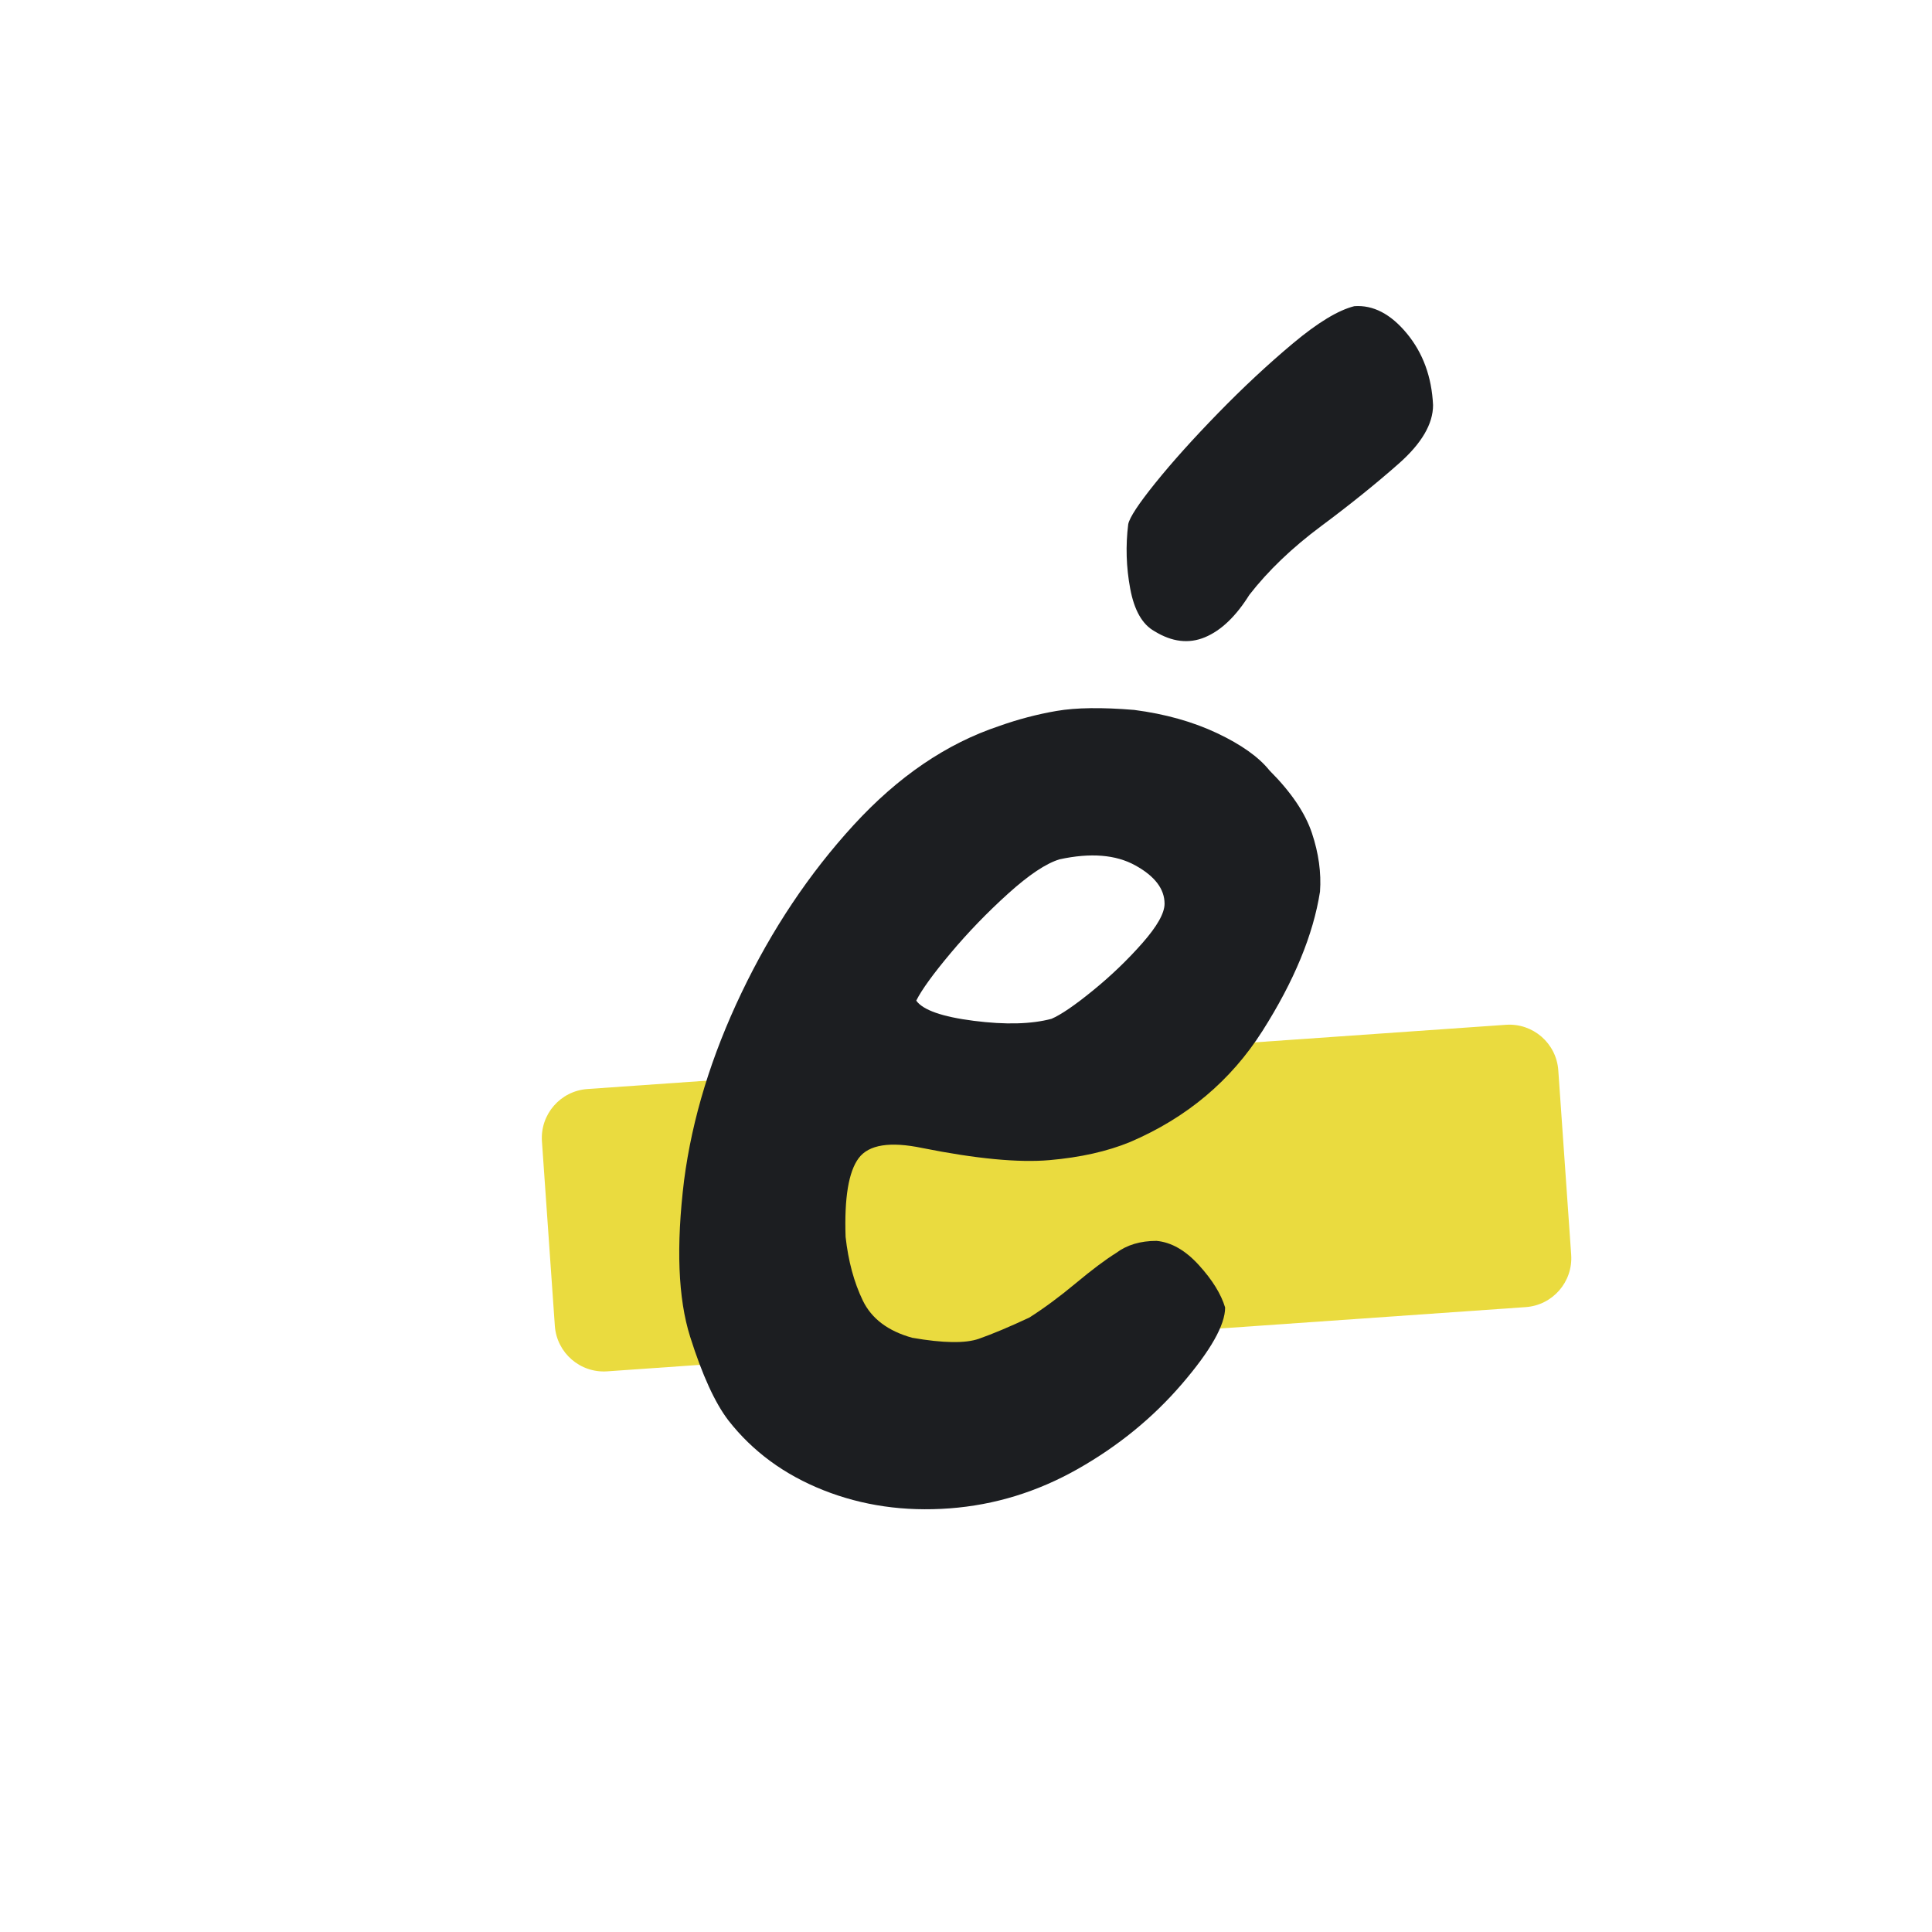
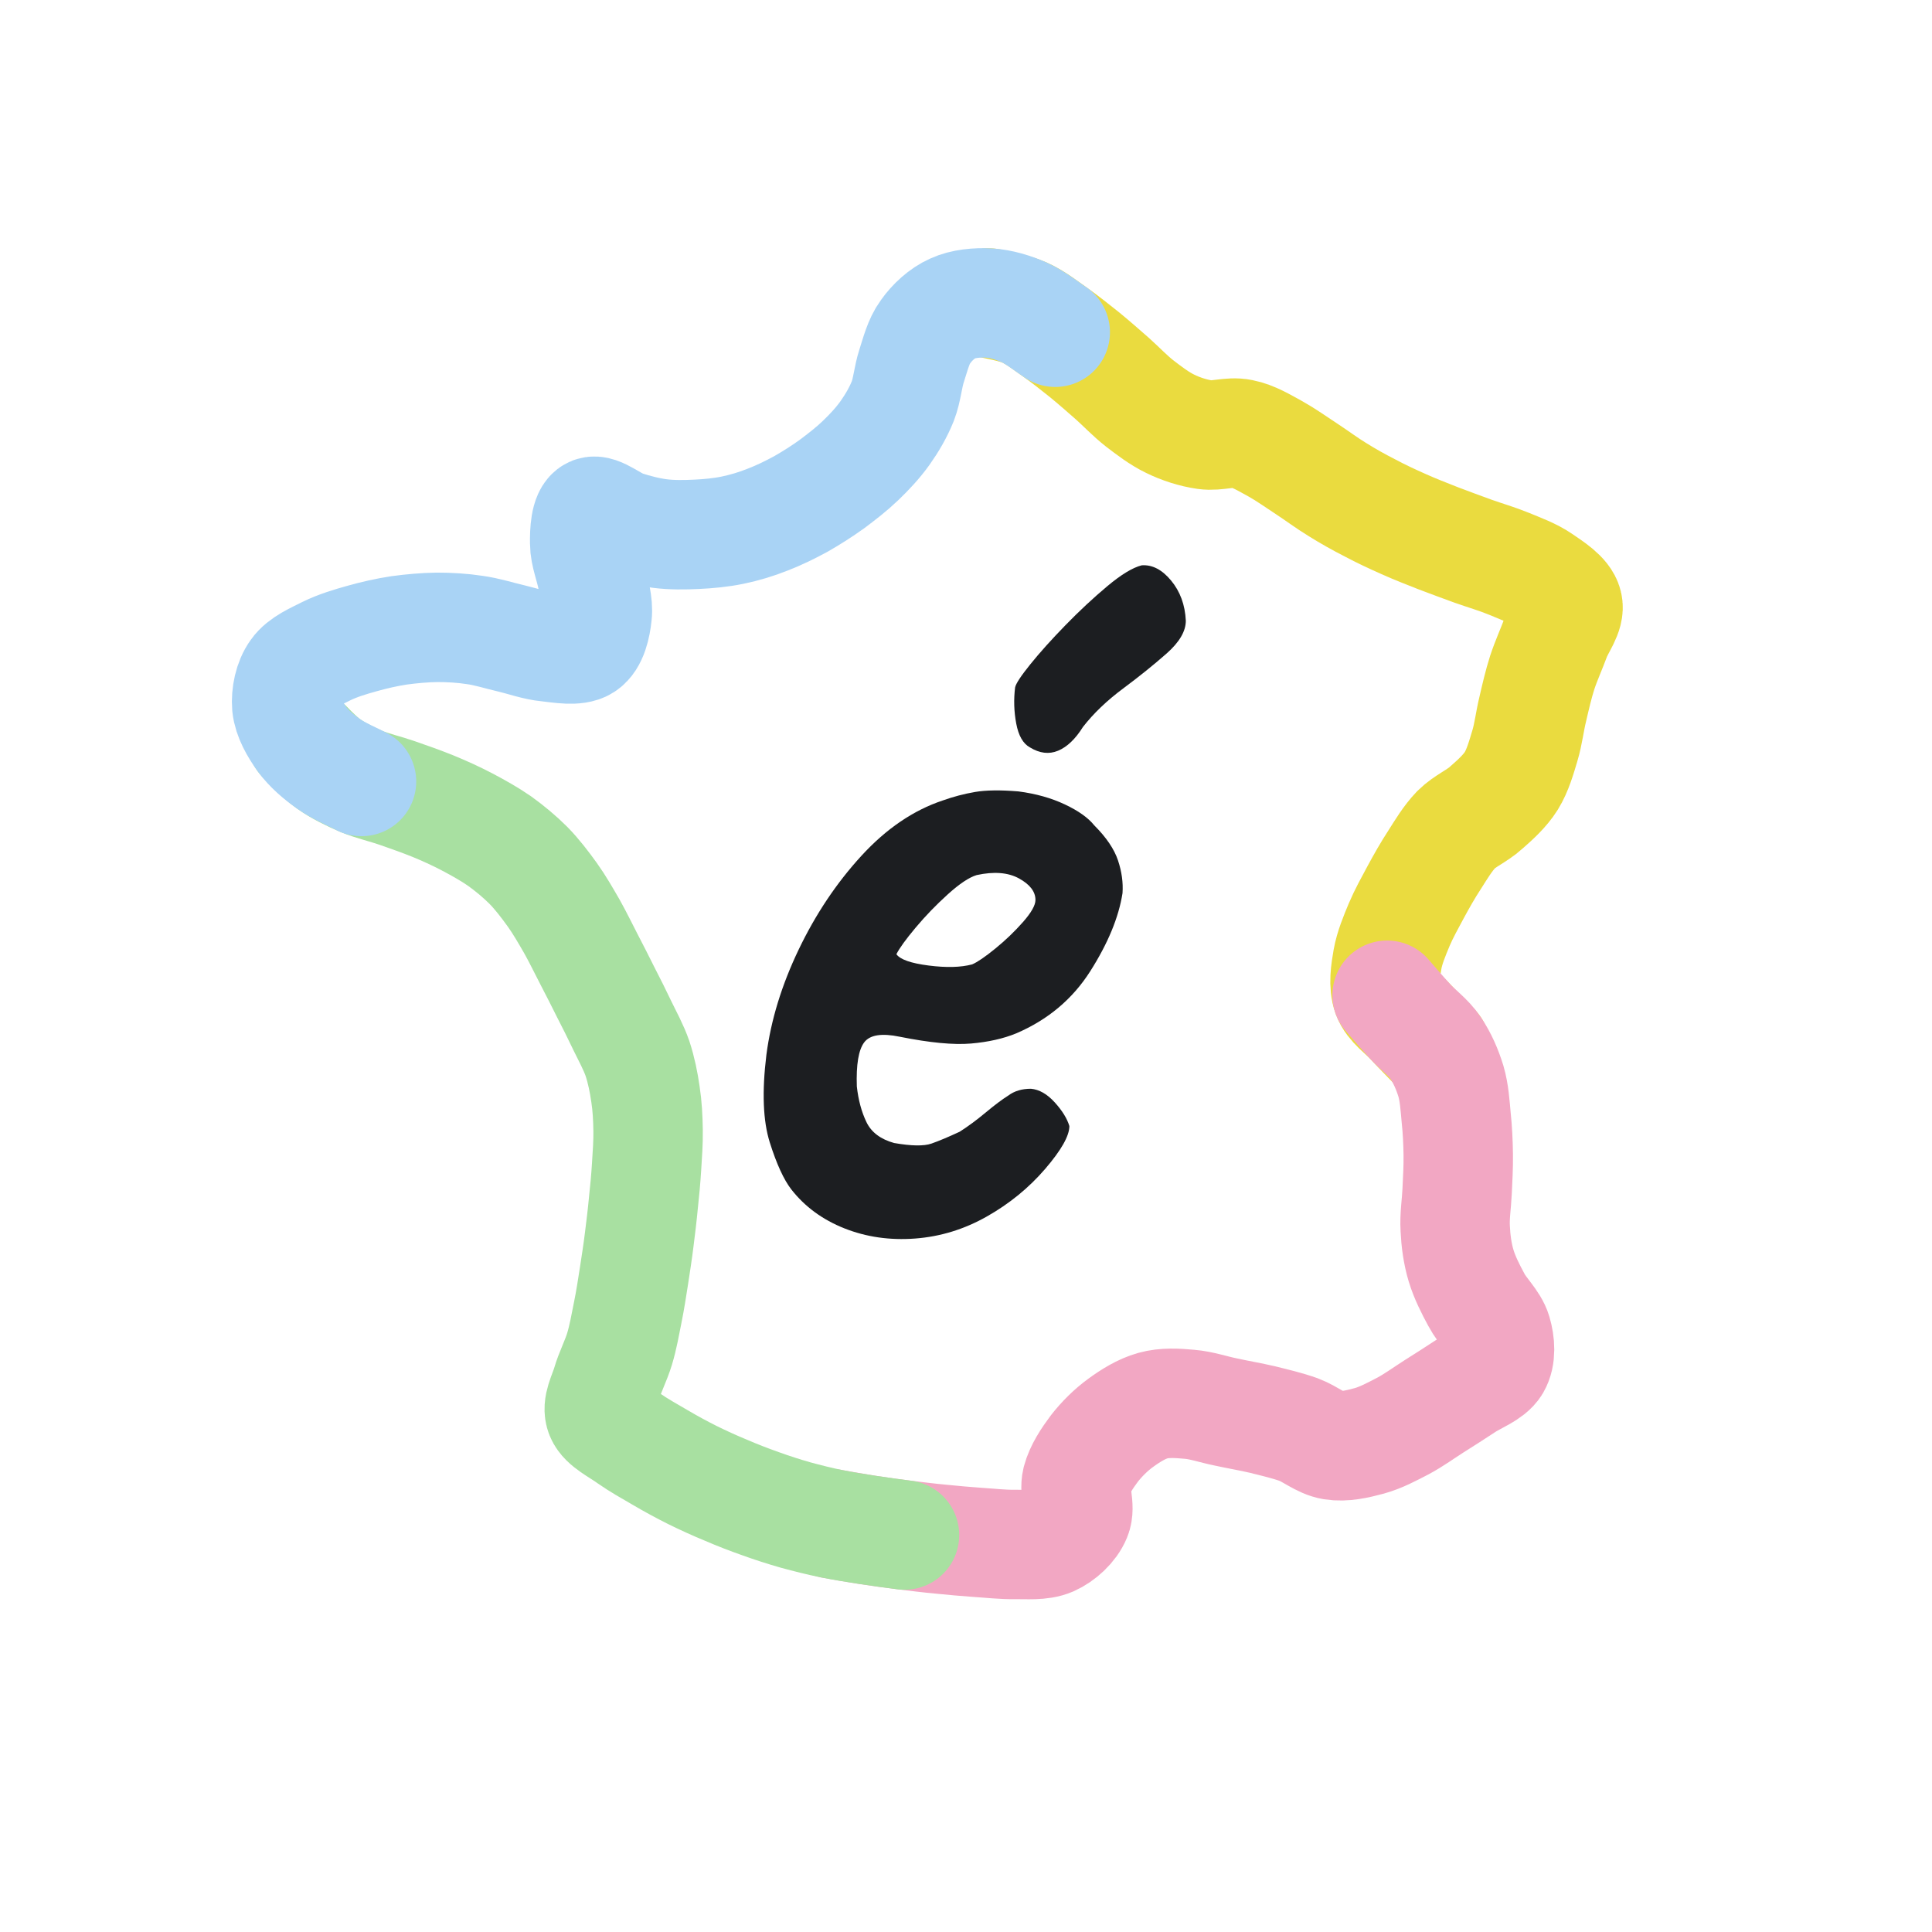
<svg xmlns="http://www.w3.org/2000/svg" width="1024" height="1024" viewBox="0 0 1024 1024">
  <g id="mark">
-     <rect x="290" y="560" width="540" height="150" rx="26" transform="rotate(-4 560 635)" fill="#EADB3F" />
-     <path fill="#1C1E21" transform="translate(262 800) scale(1.07 -1.07)" d="M289 20Q259 3 225.5 0.5Q192 -2 163.0 9.5Q134 21 116 44Q106 57 97.0 85.5Q88 114 94 163Q100 209 122.5 256.0Q145 303 178.0 339.0Q211 375 250 388Q264 393 278.5 395.5Q293 398 317 396Q340 393 358.0 384.5Q376 376 384 366Q400 350 405.0 335.0Q410 320 409 306Q404 274 380.5 237.0Q357 200 315 182Q298 175 275.0 173.0Q252 171 212 179Q188 184 180.5 174.0Q173 164 174 135Q176 117 182.5 103.5Q189 90 207 85Q230 81 240.0 84.5Q250 88 265 95Q276 102 288.0 112.0Q300 122 308 127Q316 133 328 133Q339 132 349.0 121.0Q359 110 362 100Q362 87 340.5 62.0Q319 37 289 20ZM276 243Q283 246 296.5 257.0Q310 268 321.0 280.5Q332 293 332 300Q332 311 317.5 319.0Q303 327 280 322Q270 319 254.5 305.0Q239 291 226.0 275.5Q213 260 209 252Q214 245 237.5 242.0Q261 239 276 243ZM327 435Q318 440 315.0 456.0Q312 472 314 488Q315 493 327.5 508.5Q340 524 358.5 543.0Q377 562 395.5 577.5Q414 593 426 596Q440 597 452.0 582.5Q464 568 465 547Q465 533 448.0 518.0Q431 503 409.5 487.0Q388 471 374 453Q364 437 352.0 432.0Q340 427 327 435Z" />
+     <path d="M524.1 160.6C527.2 161.5 537.0 163.0 542.9 165.6C548.8 168.2 554.0 172.4 559.3 176.1C564.6 179.9 569.7 183.9 574.8 188.0C579.8 192.1 584.7 196.4 589.6 200.7C594.4 205.0 598.9 209.8 604.0 213.8C609.1 217.7 614.4 221.8 620.2 224.6C625.9 227.4 632.4 229.5 638.7 230.4C645.0 231.3 651.9 228.6 658.1 229.9C664.3 231.1 670.3 234.8 676.0 237.9C681.7 241.1 687.0 244.9 692.5 248.5C698.0 252.1 703.3 256.1 708.9 259.5C714.5 263.0 720.2 266.2 726.1 269.2C731.9 272.3 737.9 275.1 744.0 277.8C750.0 280.5 756.2 282.9 762.3 285.3C768.5 287.7 774.7 289.9 780.9 292.2C787.1 294.4 793.4 296.2 799.5 298.7C805.5 301.2 812.0 303.5 817.2 307.1C822.4 310.7 829.7 315.2 830.9 320.3C832.2 325.4 826.9 331.7 824.6 337.8C822.4 343.8 819.5 350.1 817.4 356.5C815.4 362.8 813.9 369.3 812.4 375.8C810.8 382.3 810.1 389.0 808.2 395.3C806.3 401.6 804.4 408.4 801.0 413.9C797.6 419.3 792.6 423.8 787.7 428.1C782.9 432.5 776.4 435.1 771.8 439.7C767.3 444.4 763.8 450.3 760.3 455.8C756.7 461.3 753.5 467.0 750.4 472.7C747.3 478.5 744.1 484.2 741.6 490.1C739.1 496.1 736.5 502.3 735.4 508.5C734.3 514.7 733.2 522.0 735.2 527.5C737.2 533.0 743.2 536.8 747.4 541.4C751.7 546.1 758.6 553.0 760.8 555.3" fill="none" stroke="#EADB3F" stroke-width="58" stroke-linecap="round" stroke-linejoin="round" />
+     <path d="M735.2 527.5C737.2 529.8 743.2 536.8 747.4 541.4C751.7 546.1 757.3 550.0 760.8 555.3C764.4 560.6 767.1 566.8 769.0 573.0C770.8 579.1 771.2 585.8 771.8 592.3C772.5 598.8 772.8 605.3 772.9 611.9C773.0 618.4 772.6 625.0 772.3 631.5C772.0 638.1 770.9 644.6 771.3 651.2C771.6 657.7 772.5 664.5 774.4 670.8C776.3 677.1 779.4 683.2 782.6 689.1C785.7 695.0 791.7 700.3 793.4 706.1C795.1 711.9 795.6 718.9 792.8 723.7C790.0 728.4 782.1 731.1 776.7 734.7C771.3 738.3 765.7 741.8 760.2 745.3C754.7 748.8 749.4 752.7 743.6 755.8C737.8 758.8 731.9 762.0 725.7 763.7C719.4 765.4 712.5 767.0 706.3 766.0C700.1 765.0 694.5 760.0 688.3 757.7C682.1 755.5 675.6 754.0 669.2 752.4C662.8 750.9 656.2 749.8 649.8 748.4C643.3 747.1 636.8 744.8 630.4 744.3C623.9 743.7 617.2 743.3 611.1 745.0C605.0 746.7 599.1 750.4 593.9 754.2C588.7 758.0 583.9 762.8 580.0 767.8C576.2 772.9 572.3 778.7 570.7 784.7C569.2 790.8 572.8 798.6 570.5 804.0C568.3 809.4 562.7 814.5 557.3 816.9C551.8 819.3 544.3 818.5 537.9 818.6C531.4 818.7 524.8 817.9 518.3 817.5C511.8 817.0 505.3 816.5 498.8 815.8C492.3 815.2 485.9 814.4 479.4 813.6C472.9 812.8 466.5 811.9 460.0 810.9C453.6 809.9 443.9 808.2 440.7 807.6" fill="none" stroke="#F2A7C3" stroke-width="58" stroke-linecap="round" stroke-linejoin="round" />
+     <path d="M479.4 813.6C476.2 813.2 466.5 811.9 460.0 810.9C453.6 809.9 447.1 808.9 440.7 807.6C434.3 806.3 428.0 804.7 421.7 803.0C415.4 801.2 409.2 799.2 403.1 797.0C396.9 794.8 390.9 792.5 384.9 789.9C378.8 787.4 372.9 784.7 367.0 781.8C361.2 778.9 355.5 775.8 349.9 772.5C344.2 769.2 338.5 766.0 333.2 762.3C328.0 758.5 320.1 754.8 318.2 750.0C316.2 745.2 319.8 739.2 321.5 733.4C323.2 727.5 326.5 721.2 328.4 714.9C330.3 708.6 331.4 702.1 332.7 695.7C334.0 689.3 335.0 682.8 336.0 676.4C337.0 669.9 338.0 663.5 338.8 657.0C339.6 650.6 340.4 644.2 341.0 637.7C341.7 631.3 342.3 624.9 342.7 618.4C343.1 612.0 343.6 605.6 343.5 599.2C343.4 592.7 343.1 586.3 342.1 579.9C341.2 573.6 339.9 567.2 337.9 561.1C335.8 555.0 332.6 549.3 329.8 543.5C327.0 537.6 324.1 531.8 321.1 526.0C318.2 520.1 315.2 514.3 312.2 508.5C309.2 502.7 306.3 496.7 303.1 491.0C299.8 485.3 296.5 479.5 292.7 474.2C288.8 468.8 284.7 463.4 280.1 458.7C275.4 454.0 270.2 449.7 264.8 445.8C259.3 442.0 253.4 438.7 247.5 435.6C241.6 432.5 235.4 429.7 229.3 427.2C223.1 424.7 216.8 422.5 210.5 420.3C204.2 418.1 197.7 416.7 191.6 414.2C185.6 411.6 179.5 408.7 174.2 404.9C168.9 401.2 162.3 393.9 160.0 391.7" fill="none" stroke="#A8E0A1" stroke-width="58" stroke-linecap="round" stroke-linejoin="round" />
+     <path d="M191.6 414.2C188.7 412.6 179.5 408.7 174.2 404.9C168.9 401.2 163.7 396.8 160.0 391.7C156.3 386.6 152.6 380.2 152.0 374.2C151.5 368.2 153.0 360.8 156.5 356.0C159.9 351.1 167.1 348.1 173.0 345.1C178.9 342.2 185.5 340.2 192.0 338.4C198.4 336.6 205.0 335.1 211.6 334.1C218.3 333.2 225.0 332.6 231.7 332.5C238.3 332.5 245.1 332.9 251.6 333.9C258.2 334.8 264.6 336.9 271.1 338.4C277.5 339.9 283.9 342.3 290.4 342.9C296.8 343.6 305.5 345.2 309.8 342.4C314.2 339.6 315.9 331.8 316.5 325.9C317.2 320.0 315.0 313.1 313.9 306.8C312.8 300.5 309.9 293.8 309.9 287.9C309.8 282.0 310.2 272.8 313.8 271.2C317.3 269.6 325.1 276.4 331.1 278.4C337.1 280.3 343.5 282.0 349.8 282.8C356.2 283.6 362.7 283.5 369.1 283.2C375.5 282.9 382.0 282.3 388.3 281.0C394.6 279.7 400.9 277.8 406.9 275.4C412.9 273.1 418.8 270.2 424.5 267.1C430.1 263.9 435.6 260.4 440.9 256.6C446.1 252.7 451.3 248.7 456.0 244.2C460.7 239.7 465.2 234.9 469.0 229.6C472.7 224.4 476.1 218.6 478.5 212.6C480.8 206.7 481.2 199.9 483.2 193.8C485.2 187.7 486.8 180.9 490.5 175.9C494.1 170.8 499.3 166.0 504.9 163.5C510.5 160.9 517.8 160.3 524.1 160.6C530.4 161.0 537.0 163.0 542.9 165.6C548.8 168.2 556.6 174.4 559.3 176.1" fill="none" stroke="#A9D3F5" stroke-width="58" stroke-linecap="round" stroke-linejoin="round" />
+     <g transform="translate(512.0 492.0) scale(0.56) translate(-551.5 -505.8)">
+       <path fill="#1C1E21" transform="translate(262 800) scale(1.07 -1.07)" d="M289 20Q259 3 225.5 0.5Q192 -2 163.0 9.5Q134 21 116 44Q106 57 97.0 85.5Q88 114 94 163Q100 209 122.5 256.0Q145 303 178.0 339.0Q211 375 250 388Q264 393 278.5 395.5Q293 398 317 396Q340 393 358.0 384.5Q376 376 384 366Q400 350 405.0 335.0Q410 320 409 306Q404 274 380.5 237.0Q357 200 315 182Q298 175 275.0 173.0Q252 171 212 179Q188 184 180.5 174.0Q173 164 174 135Q176 117 182.5 103.5Q189 90 207 85Q230 81 240.0 84.5Q250 88 265 95Q276 102 288.0 112.0Q300 122 308 127Q316 133 328 133Q339 132 349.0 121.0Q359 110 362 100Q362 87 340.5 62.0Q319 37 289 20ZM276 243Q283 246 296.5 257.0Q310 268 321.0 280.5Q332 293 332 300Q332 311 317.5 319.0Q303 327 280 322Q270 319 254.5 305.0Q239 291 226.0 275.5Q213 260 209 252Q214 245 237.5 242.0Q261 239 276 243ZM327 435Q318 440 315.0 456.0Q312 472 314 488Q315 493 327.5 508.5Q340 524 358.5 543.0Q377 562 395.5 577.5Q414 593 426 596Q440 597 452.0 582.5Q464 568 465 547Q465 533 448.0 518.0Q431 503 409.5 487.0Q388 471 374 453Q364 437 352.0 432.0Q340 427 327 435Z" />
+     </g>
  </g>
</svg>
